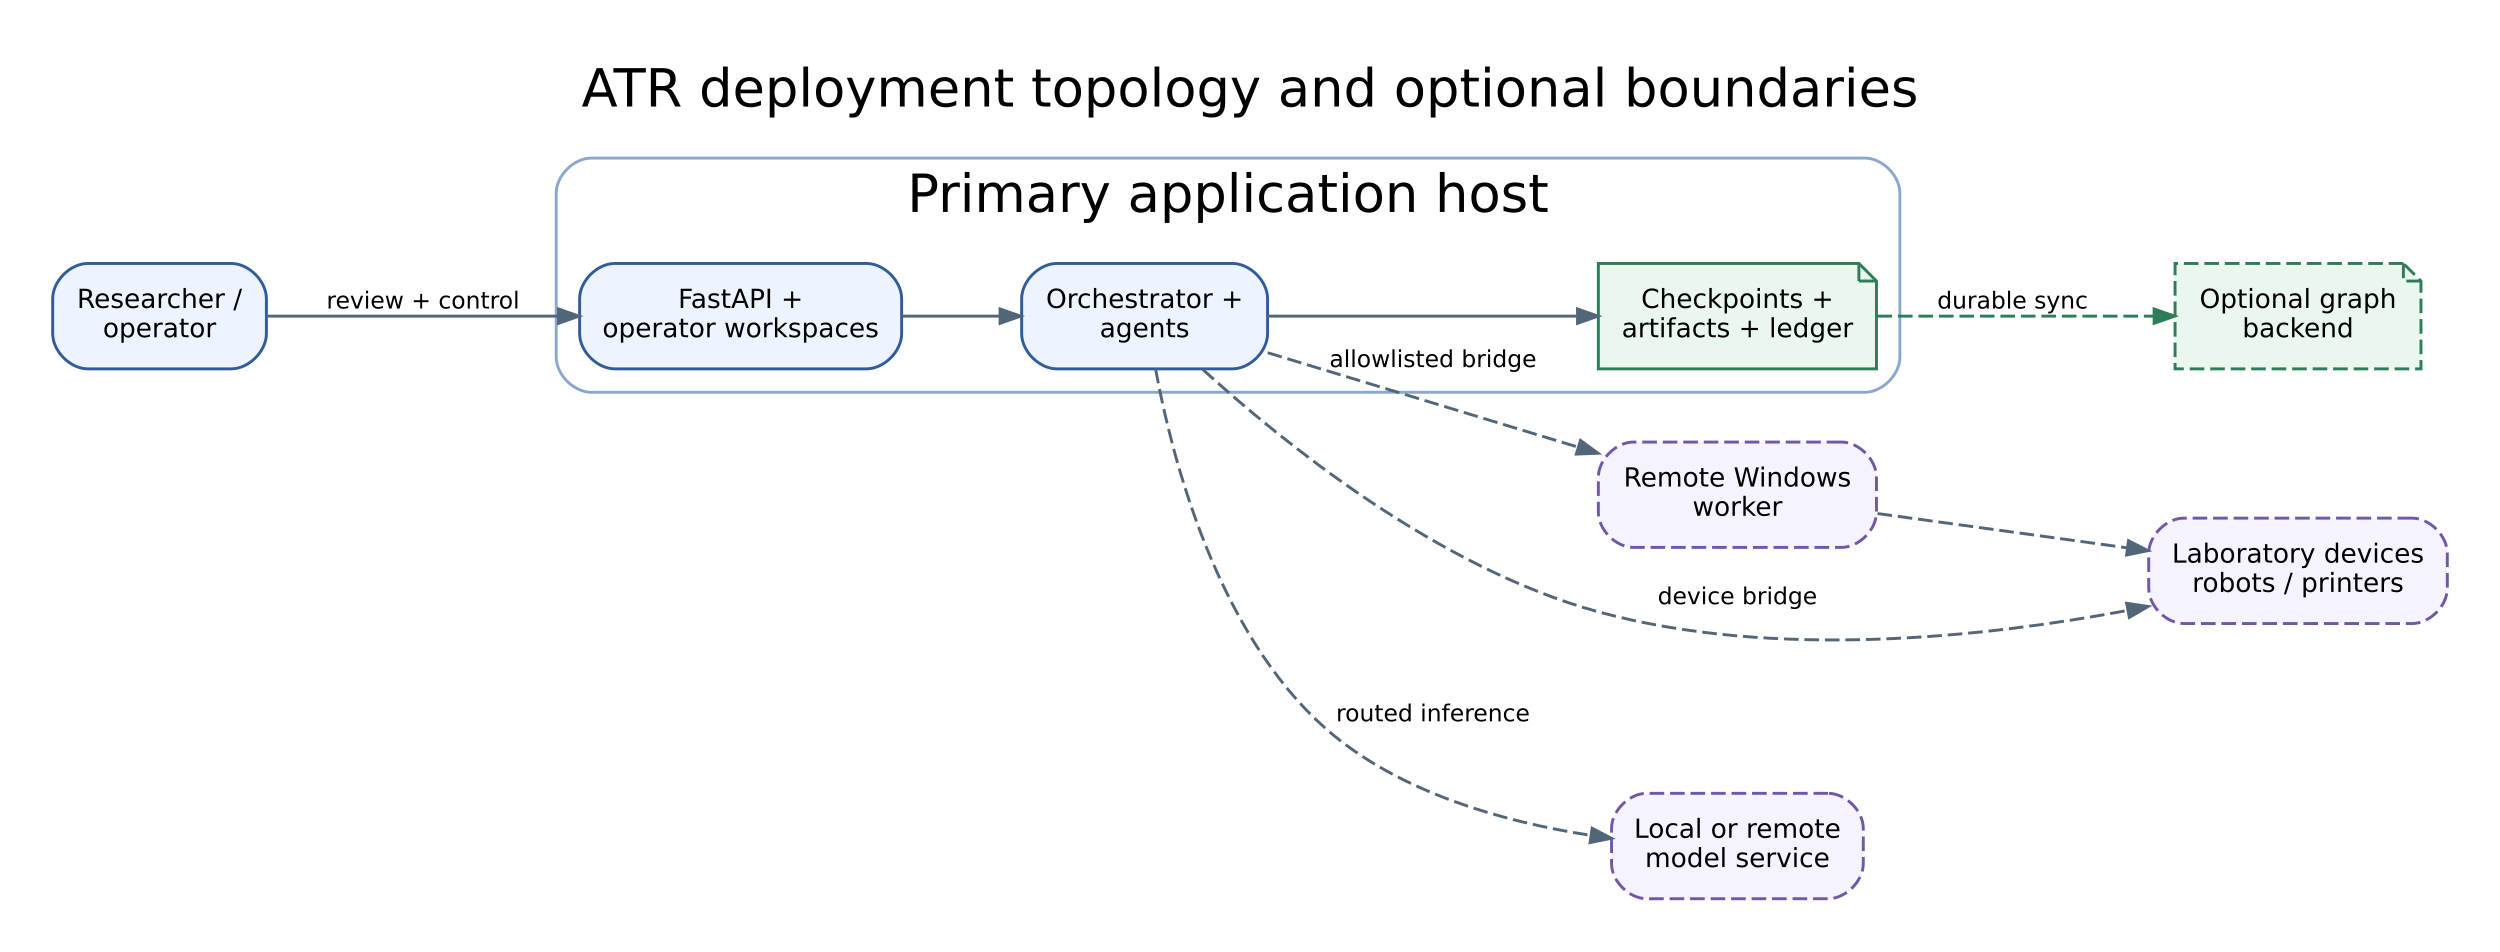
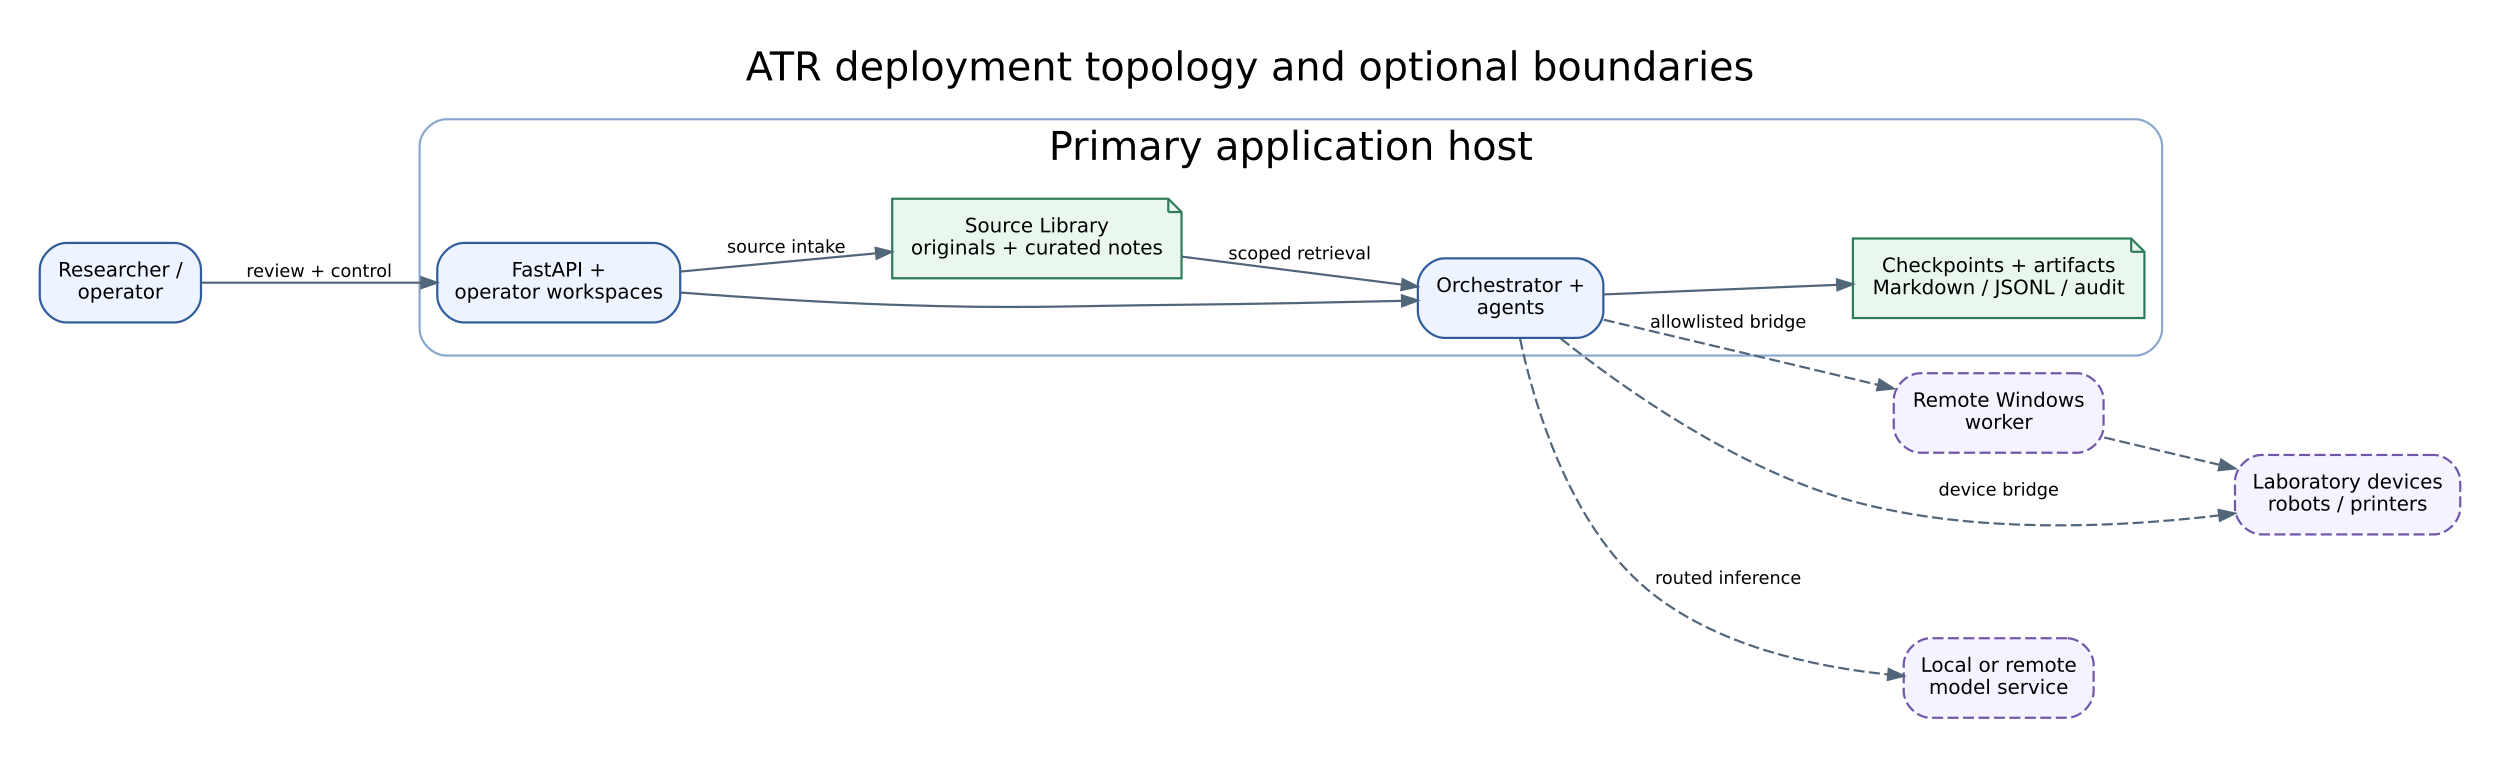
- <svg xmlns="http://www.w3.org/2000/svg" width="854pt" height="325pt" viewBox="0.00 0.00 854.00 325.00">
-   <g id="graph0" class="graph" transform="scale(1 1) rotate(0) translate(18 307)">
-     <text text-anchor="middle" x="409" y="-270.6" font-family="DejaVu Sans" font-size="18.00">ATR deployment topology and optional boundaries</text>
+ <svg xmlns="http://www.w3.org/2000/svg" width="1132pt" height="343pt" viewBox="0.00 0.00 1132.00 343.00">
+   <g id="graph0" class="graph" transform="scale(1 1) rotate(0) translate(18 325)">
+     <text text-anchor="middle" x="548" y="-288.6" font-family="DejaVu Sans" font-size="18.00">ATR deployment topology and optional boundaries</text>
    <g id="clust1" class="cluster">
-       <path fill="transparent" stroke="#8aa8ce" d="M184,-173C184,-173 619,-173 619,-173 625,-173 631,-179 631,-185 631,-185 631,-241 631,-241 631,-247 625,-253 619,-253 619,-253 184,-253 184,-253 178,-253 172,-247 172,-241 172,-241 172,-185 172,-185 172,-179 178,-173 184,-173" />
-       <text text-anchor="middle" x="401.5" y="-234.6" font-family="DejaVu Sans" font-size="18.00">Primary application host</text>
+       <path fill="transparent" stroke="#8aa8ce" d="M184,-164C184,-164 949,-164 949,-164 955,-164 961,-170 961,-176 961,-176 961,-259 961,-259 961,-265 955,-271 949,-271 949,-271 184,-271 184,-271 178,-271 172,-265 172,-259 172,-259 172,-176 172,-176 172,-170 178,-164 184,-164" />
+       <text text-anchor="middle" x="566.5" y="-252.6" font-family="DejaVu Sans" font-size="18.00">Primary application host</text>
    </g>
    <g id="node1" class="node">
-       <path fill="#eef4ff" stroke="#315c9b" d="M278,-217C278,-217 192,-217 192,-217 186,-217 180,-211 180,-205 180,-205 180,-193 180,-193 180,-187 186,-181 192,-181 192,-181 278,-181 278,-181 284,-181 290,-187 290,-193 290,-193 290,-205 290,-205 290,-211 284,-217 278,-217" />
-       <text text-anchor="middle" x="235" y="-201.8" font-family="DejaVu Sans" font-size="9.00">FastAPI +</text>
-       <text text-anchor="middle" x="235" y="-191.8" font-family="DejaVu Sans" font-size="9.00">operator workspaces</text>
+       <path fill="#eef4ff" stroke="#315c9b" d="M278,-215C278,-215 192,-215 192,-215 186,-215 180,-209 180,-203 180,-203 180,-191 180,-191 180,-185 186,-179 192,-179 192,-179 278,-179 278,-179 284,-179 290,-185 290,-191 290,-191 290,-203 290,-203 290,-209 284,-215 278,-215" />
+       <text text-anchor="middle" x="235" y="-199.8" font-family="DejaVu Sans" font-size="9.00">FastAPI +</text>
+       <text text-anchor="middle" x="235" y="-189.8" font-family="DejaVu Sans" font-size="9.00">operator workspaces</text>
    </g>
    <g id="node2" class="node">
-       <path fill="#eef4ff" stroke="#315c9b" d="M403,-217C403,-217 343,-217 343,-217 337,-217 331,-211 331,-205 331,-205 331,-193 331,-193 331,-187 337,-181 343,-181 343,-181 403,-181 403,-181 409,-181 415,-187 415,-193 415,-193 415,-205 415,-205 415,-211 409,-217 403,-217" />
-       <text text-anchor="middle" x="373" y="-201.8" font-family="DejaVu Sans" font-size="9.00">Orchestrator +</text>
-       <text text-anchor="middle" x="373" y="-191.8" font-family="DejaVu Sans" font-size="9.00">agents</text>
+       <path fill="#eef4ff" stroke="#315c9b" d="M696,-208C696,-208 636,-208 636,-208 630,-208 624,-202 624,-196 624,-196 624,-184 624,-184 624,-178 630,-172 636,-172 636,-172 696,-172 696,-172 702,-172 708,-178 708,-184 708,-184 708,-196 708,-196 708,-202 702,-208 696,-208" />
+       <text text-anchor="middle" x="666" y="-192.8" font-family="DejaVu Sans" font-size="9.00">Orchestrator +</text>
+       <text text-anchor="middle" x="666" y="-182.8" font-family="DejaVu Sans" font-size="9.00">agents</text>
    </g>
    <g id="edge1" class="edge">
-       <path fill="none" stroke="#52667a" d="M290.14,-199C301.2,-199 312.77,-199 323.61,-199" />
-       <polygon fill="#52667a" stroke="#52667a" points="323.62,-201.45 330.62,-199 323.62,-196.55 323.62,-201.45" />
+       <path fill="none" stroke="#52667a" d="M290.11,-192.52C318.62,-190.38 354.18,-188.06 386,-187 444.19,-185.06 458.78,-186.41 517,-187 550.29,-187.34 587.78,-188.1 616.69,-188.77" />
+       <polygon fill="#52667a" stroke="#52667a" points="616.8,-191.23 623.85,-188.94 616.91,-186.33 616.8,-191.23" />
+     </g>
+     <g id="node4" class="node">
+       <polygon fill="#e9f7ef" stroke="#2e7d59" points="511,-235 386,-235 386,-199 517,-199 517,-229 511,-235" />
+       <polyline fill="none" stroke="#2e7d59" points="511,-235 511,-229 " />
+       <polyline fill="none" stroke="#2e7d59" points="517,-229 511,-229 " />
+       <text text-anchor="middle" x="451.5" y="-219.8" font-family="DejaVu Sans" font-size="9.00">Source Library</text>
+       <text text-anchor="middle" x="451.5" y="-209.8" font-family="DejaVu Sans" font-size="9.00">originals + curated notes</text>
+     </g>
+     <g id="edge3" class="edge">
+       <path fill="none" stroke="#52667a" d="M290.13,-202.05C316.9,-204.54 349.58,-207.59 378.44,-210.28" />
+       <polygon fill="#52667a" stroke="#52667a" points="378.49,-212.75 385.69,-210.96 378.95,-207.87 378.49,-212.75" />
+       <text text-anchor="middle" x="338" y="-210.6" font-family="DejaVu Sans" font-size="8.00">source intake</text>
    </g>
    <g id="node3" class="node">
-       <polygon fill="#e9f7ef" stroke="#2e7d59" points="617,-217 528,-217 528,-181 623,-181 623,-211 617,-217" />
-       <polyline fill="none" stroke="#2e7d59" points="617,-217 617,-211 " />
-       <polyline fill="none" stroke="#2e7d59" points="623,-211 617,-211 " />
-       <text text-anchor="middle" x="575.5" y="-201.8" font-family="DejaVu Sans" font-size="9.00">Checkpoints +</text>
-       <text text-anchor="middle" x="575.5" y="-191.8" font-family="DejaVu Sans" font-size="9.00">artifacts + ledger</text>
+       <polygon fill="#e9f7ef" stroke="#2e7d59" points="947,-217 821,-217 821,-181 953,-181 953,-211 947,-217" />
+       <polyline fill="none" stroke="#2e7d59" points="947,-217 947,-211 " />
+       <polyline fill="none" stroke="#2e7d59" points="953,-211 947,-211 " />
+       <text text-anchor="middle" x="887" y="-201.8" font-family="DejaVu Sans" font-size="9.00">Checkpoints + artifacts</text>
+       <text text-anchor="middle" x="887" y="-191.8" font-family="DejaVu Sans" font-size="9.00">Markdown / JSONL / audit</text>
    </g>
    <g id="edge2" class="edge">
-       <path fill="none" stroke="#52667a" d="M415.06,-199C445.52,-199 487.34,-199 520.51,-199" />
-       <polygon fill="#52667a" stroke="#52667a" points="520.88,-201.45 527.88,-199 520.88,-196.55 520.88,-201.45" />
+       <path fill="none" stroke="#52667a" d="M708.19,-191.69C737.81,-192.91 778.52,-194.58 813.51,-196.02" />
+       <polygon fill="#52667a" stroke="#52667a" points="813.79,-198.48 820.89,-196.32 813.99,-193.59 813.79,-198.48" />
    </g>
-     <g id="node4" class="node">
-       <path fill="#f5f3ff" stroke="#7157a8" stroke-dasharray="5,2" d="M611,-156C611,-156 540,-156 540,-156 534,-156 528,-150 528,-144 528,-144 528,-132 528,-132 528,-126 534,-120 540,-120 540,-120 611,-120 611,-120 617,-120 623,-126 623,-132 623,-132 623,-144 623,-144 623,-150 617,-156 611,-156" />
-       <text text-anchor="middle" x="575.5" y="-140.8" font-family="DejaVu Sans" font-size="9.00">Remote Windows</text>
-       <text text-anchor="middle" x="575.5" y="-130.8" font-family="DejaVu Sans" font-size="9.00">worker</text>
+     <g id="node5" class="node">
+       <path fill="#f5f3ff" stroke="#7157a8" stroke-dasharray="5,2" d="M922.5,-156C922.5,-156 851.5,-156 851.5,-156 845.5,-156 839.5,-150 839.5,-144 839.5,-144 839.5,-132 839.5,-132 839.5,-126 845.5,-120 851.5,-120 851.5,-120 922.5,-120 922.5,-120 928.5,-120 934.5,-126 934.5,-132 934.5,-132 934.5,-144 934.5,-144 934.5,-150 928.5,-156 922.5,-156" />
+       <text text-anchor="middle" x="887" y="-140.8" font-family="DejaVu Sans" font-size="9.00">Remote Windows</text>
+       <text text-anchor="middle" x="887" y="-130.8" font-family="DejaVu Sans" font-size="9.00">worker</text>
+     </g>
+     <g id="edge6" class="edge">
+       <path fill="none" stroke="#52667a" stroke-dasharray="5,2" d="M708.19,-180.22C743.3,-171.88 794.01,-159.84 832.3,-150.75" />
+       <polygon fill="#52667a" stroke="#52667a" points="833.05,-153.09 839.3,-149.09 831.92,-148.32 833.05,-153.09" />
+       <text text-anchor="middle" x="764.5" y="-176.6" font-family="DejaVu Sans" font-size="8.00">allowlisted bridge</text>
+     </g>
+     <g id="node6" class="node">
+       <path fill="#f5f3ff" stroke="#7157a8" stroke-dasharray="5,2" d="M1084,-119C1084,-119 1006,-119 1006,-119 1000,-119 994,-113 994,-107 994,-107 994,-95 994,-95 994,-89 1000,-83 1006,-83 1006,-83 1084,-83 1084,-83 1090,-83 1096,-89 1096,-95 1096,-95 1096,-107 1096,-107 1096,-113 1090,-119 1084,-119" />
+       <text text-anchor="middle" x="1045" y="-103.8" font-family="DejaVu Sans" font-size="9.00">Laboratory devices</text>
+       <text text-anchor="middle" x="1045" y="-93.8" font-family="DejaVu Sans" font-size="9.00">robots / printers</text>
+     </g>
+     <g id="edge8" class="edge">
+       <path fill="none" stroke="#52667a" stroke-dasharray="5,2" d="M688.68,-171.74C716.97,-149.23 769.03,-112.22 821,-98 875.77,-83.02 940.97,-86.18 986.68,-91.62" />
+       <polygon fill="#52667a" stroke="#52667a" points="986.59,-94.08 993.84,-92.51 987.2,-89.22 986.59,-94.08" />
+       <text text-anchor="middle" x="887" y="-100.6" font-family="DejaVu Sans" font-size="8.00">device bridge</text>
+     </g>
+     <g id="node7" class="node">
+       <path fill="#f5f3ff" stroke="#7157a8" stroke-dasharray="5,2" d="M918,-36C918,-36 856,-36 856,-36 850,-36 844,-30 844,-24 844,-24 844,-12 844,-12 844,-6 850,0 856,0 856,0 918,0 918,0 924,0 930,-6 930,-12 930,-12 930,-24 930,-24 930,-30 924,-36 918,-36" />
+       <text text-anchor="middle" x="887" y="-20.8" font-family="DejaVu Sans" font-size="9.00">Local or remote</text>
+       <text text-anchor="middle" x="887" y="-10.8" font-family="DejaVu Sans" font-size="9.00">model service</text>
+     </g>
+     <g id="edge9" class="edge">
+       <path fill="none" stroke="#52667a" stroke-dasharray="5,2" d="M670.28,-171.59C676.38,-142.88 692.26,-87.67 728,-58 758.49,-32.69 802.9,-23.1 836.88,-19.61" />
+       <polygon fill="#52667a" stroke="#52667a" points="837.22,-22.03 843.96,-18.95 836.77,-17.16 837.22,-22.03" />
+       <text text-anchor="middle" x="764.5" y="-60.6" font-family="DejaVu Sans" font-size="8.00">routed inference</text>
    </g>
    <g id="edge4" class="edge">
-       <path fill="none" stroke="#52667a" stroke-dasharray="5,2" d="M415.06,-186.51C445.65,-177.2 487.7,-164.41 520.93,-154.3" />
-       <polygon fill="#52667a" stroke="#52667a" points="521.9,-156.56 527.88,-152.18 520.47,-151.88 521.9,-156.56" />
-       <text text-anchor="middle" x="471.5" y="-181.6" font-family="DejaVu Sans" font-size="8.00">allowlisted bridge</text>
-     </g>
-     <g id="node5" class="node">
-       <path fill="#f5f3ff" stroke="#7157a8" stroke-dasharray="5,2" d="M806,-130C806,-130 728,-130 728,-130 722,-130 716,-124 716,-118 716,-118 716,-106 716,-106 716,-100 722,-94 728,-94 728,-94 806,-94 806,-94 812,-94 818,-100 818,-106 818,-106 818,-118 818,-118 818,-124 812,-130 806,-130" />
-       <text text-anchor="middle" x="767" y="-114.8" font-family="DejaVu Sans" font-size="9.00">Laboratory devices</text>
-       <text text-anchor="middle" x="767" y="-104.8" font-family="DejaVu Sans" font-size="9.00">robots / printers</text>
-     </g>
-     <g id="edge6" class="edge">
-       <path fill="none" stroke="#52667a" stroke-dasharray="5,2" d="M392.89,-180.77C420.1,-155.98 473.1,-113.02 528,-98 588.12,-81.55 659.87,-89.3 708.76,-98.47" />
-       <polygon fill="#52667a" stroke="#52667a" points="708.46,-100.91 715.8,-99.83 709.39,-96.1 708.46,-100.91" />
-       <text text-anchor="middle" x="575.5" y="-100.6" font-family="DejaVu Sans" font-size="8.00">device bridge</text>
-     </g>
-     <g id="node6" class="node">
-       <path fill="#f5f3ff" stroke="#7157a8" stroke-dasharray="5,2" d="M606.5,-36C606.5,-36 544.5,-36 544.5,-36 538.5,-36 532.5,-30 532.5,-24 532.5,-24 532.5,-12 532.5,-12 532.5,-6 538.5,0 544.5,0 544.5,0 606.5,0 606.5,0 612.5,0 618.5,-6 618.5,-12 618.5,-12 618.5,-24 618.5,-24 618.5,-30 612.5,-36 606.5,-36" />
-       <text text-anchor="middle" x="575.5" y="-20.8" font-family="DejaVu Sans" font-size="9.00">Local or remote</text>
-       <text text-anchor="middle" x="575.5" y="-10.8" font-family="DejaVu Sans" font-size="9.00">model service</text>
+       <path fill="none" stroke="#52667a" d="M517.12,-208.79C549.09,-204.73 587.03,-199.91 616.48,-196.16" />
+       <polygon fill="#52667a" stroke="#52667a" points="617.14,-198.55 623.77,-195.24 616.52,-193.69 617.14,-198.55" />
+       <text text-anchor="middle" x="570.5" y="-207.6" font-family="DejaVu Sans" font-size="8.00">scoped retrieval</text>
    </g>
    <g id="edge7" class="edge">
-       <path fill="none" stroke="#52667a" stroke-dasharray="5,2" d="M376.74,-180.97C382.25,-150.98 397.53,-90.92 435,-58 459.86,-36.15 495.94,-26.2 525.18,-21.68" />
-       <polygon fill="#52667a" stroke="#52667a" points="525.87,-24.05 532.46,-20.64 525.18,-19.2 525.87,-24.05" />
-       <text text-anchor="middle" x="471.5" y="-60.6" font-family="DejaVu Sans" font-size="8.00">routed inference</text>
+       <path fill="none" stroke="#52667a" stroke-dasharray="5,2" d="M934.81,-126.9C951.14,-123.02 969.66,-118.63 986.75,-114.58" />
+       <polygon fill="#52667a" stroke="#52667a" points="987.72,-116.87 993.97,-112.87 986.59,-112.1 987.72,-116.87" />
    </g>
-     <g id="node7" class="node">
-       <polygon fill="#e9f7ef" stroke="#2e7d59" stroke-dasharray="5,2" points="803,-217 725,-217 725,-181 809,-181 809,-211 803,-217" />
-       <polyline fill="none" stroke="#2e7d59" stroke-dasharray="5,2" points="803,-217 803,-211 " />
-       <polyline fill="none" stroke="#2e7d59" stroke-dasharray="5,2" points="809,-211 803,-211 " />
-       <text text-anchor="middle" x="767" y="-201.8" font-family="DejaVu Sans" font-size="9.00">Optional graph</text>
-       <text text-anchor="middle" x="767" y="-191.8" font-family="DejaVu Sans" font-size="9.00">backend</text>
-     </g>
-     <g id="edge8" class="edge">
-       <path fill="none" stroke="#2e7d59" stroke-dasharray="5,2" d="M623.34,-199C652.04,-199 688.69,-199 717.66,-199" />
-       <polygon fill="#2e7d59" stroke="#2e7d59" points="717.84,-201.45 724.84,-199 717.84,-196.55 717.84,-201.45" />
-       <text text-anchor="middle" x="669.5" y="-201.6" font-family="DejaVu Sans" font-size="8.00">durable sync</text>
+     <g id="node8" class="node">
+       <path fill="#eef4ff" stroke="#315c9b" d="M61,-215C61,-215 12,-215 12,-215 6,-215 0,-209 0,-203 0,-203 0,-191 0,-191 0,-185 6,-179 12,-179 12,-179 61,-179 61,-179 67,-179 73,-185 73,-191 73,-191 73,-203 73,-203 73,-209 67,-215 61,-215" />
+       <text text-anchor="middle" x="36.5" y="-199.8" font-family="DejaVu Sans" font-size="9.00">Researcher /</text>
+       <text text-anchor="middle" x="36.5" y="-189.8" font-family="DejaVu Sans" font-size="9.00">operator</text>
    </g>
    <g id="edge5" class="edge">
-       <path fill="none" stroke="#52667a" stroke-dasharray="5,2" d="M623.34,-131.57C649.1,-128.04 681.27,-123.63 708.53,-119.88" />
-       <polygon fill="#52667a" stroke="#52667a" points="709.11,-122.28 715.71,-118.9 708.45,-117.42 709.11,-122.28" />
-     </g>
-     <g id="node8" class="node">
-       <path fill="#eef4ff" stroke="#315c9b" d="M61,-217C61,-217 12,-217 12,-217 6,-217 0,-211 0,-205 0,-205 0,-193 0,-193 0,-187 6,-181 12,-181 12,-181 61,-181 61,-181 67,-181 73,-187 73,-193 73,-193 73,-205 73,-205 73,-211 67,-217 61,-217" />
-       <text text-anchor="middle" x="36.5" y="-201.8" font-family="DejaVu Sans" font-size="9.00">Researcher /</text>
-       <text text-anchor="middle" x="36.5" y="-191.8" font-family="DejaVu Sans" font-size="9.00">operator</text>
-     </g>
-     <g id="edge3" class="edge">
-       <path fill="none" stroke="#52667a" d="M73.08,-199C100.74,-199 139.77,-199 172.47,-199" />
-       <polygon fill="#52667a" stroke="#52667a" points="172.77,-201.45 179.77,-199 172.77,-196.55 172.77,-201.45" />
-       <text text-anchor="middle" x="126.5" y="-201.6" font-family="DejaVu Sans" font-size="8.00">review + control</text>
+       <path fill="none" stroke="#52667a" d="M73.08,-197C100.74,-197 139.77,-197 172.47,-197" />
+       <polygon fill="#52667a" stroke="#52667a" points="172.77,-199.45 179.77,-197 172.77,-194.55 172.77,-199.45" />
+       <text text-anchor="middle" x="126.5" y="-199.6" font-family="DejaVu Sans" font-size="8.00">review + control</text>
    </g>
  </g>
</svg>
